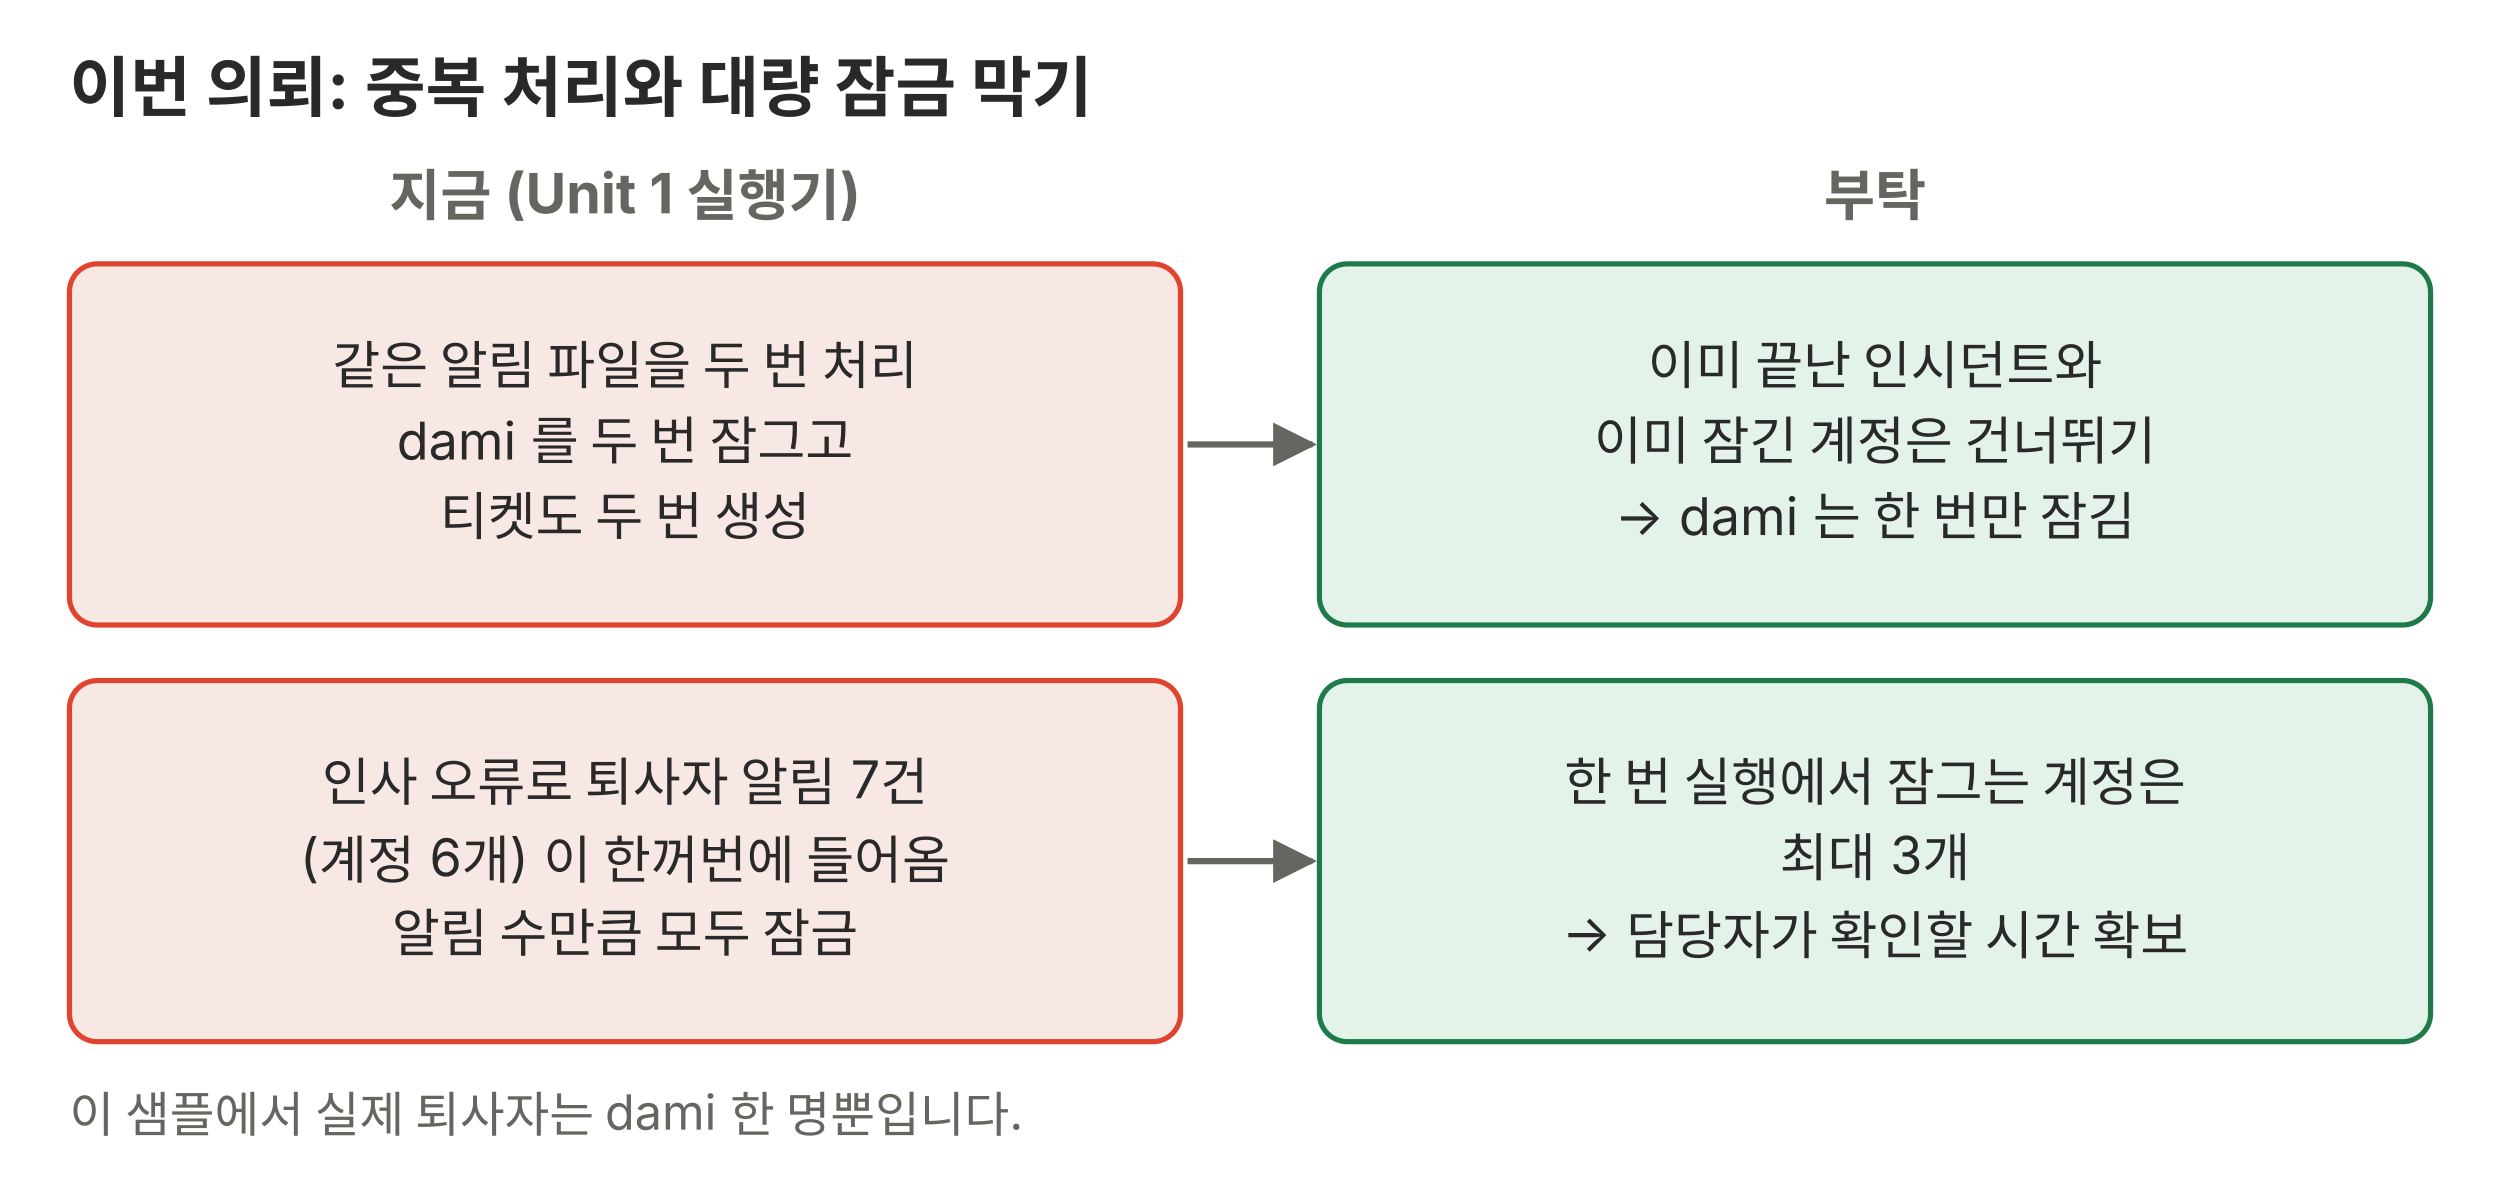
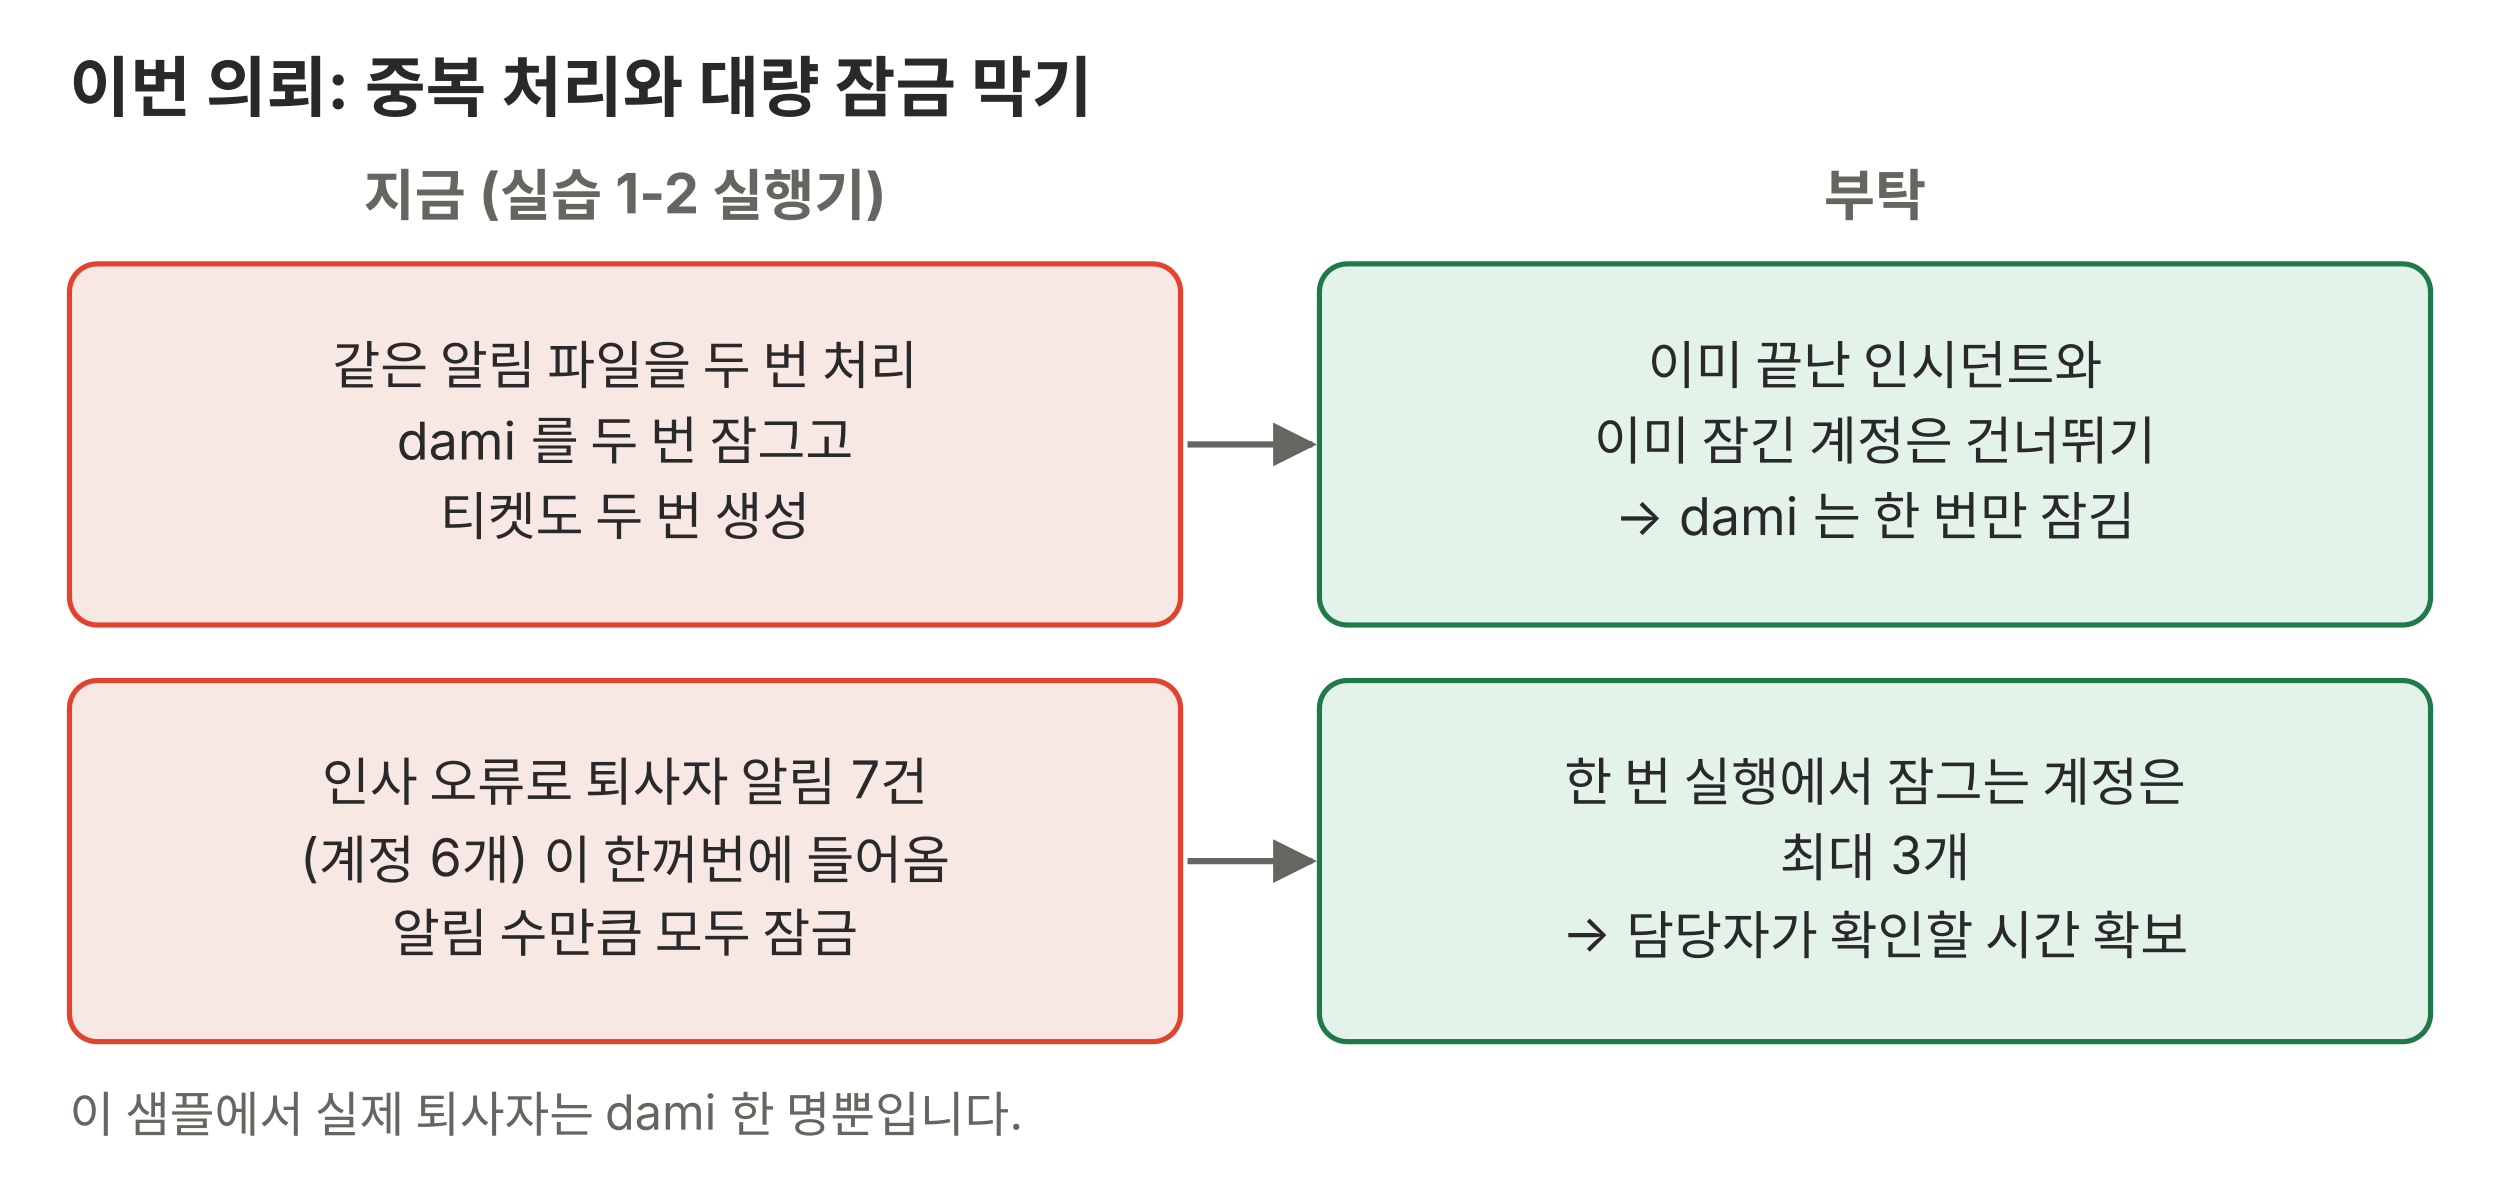
<svg xmlns="http://www.w3.org/2000/svg" viewBox="0 0 720 340" role="img">
  <defs>
    <marker id="a-p01" viewBox="0 0 10 10" refX="9" refY="5" markerWidth="7" markerHeight="7" orient="auto-start-reverse">
      <path d="M0,0 L10,5 L0,10 z" fill="#666660" />
    </marker>
  </defs>
  <g font-family="Pretendard, 'Noto Sans KR', -apple-system, 'Segoe UI', sans-serif">
    <text x="20" y="32" font-size="19" fill="#292929" font-weight="700">이번 의뢰: 중복 처리와 대량 잠금 막기</text>
-     <text x="180" y="62" font-size="16" fill="#666660" text-anchor="middle" font-weight="700">지금 (Unit 1 실행기)</text>
+     <text x="180" y="62" font-size="16" fill="#666660" text-anchor="middle" font-weight="700">지금 (실습 1-2 실행기)</text>
    <text x="540" y="62" font-size="16" fill="#666660" text-anchor="middle" font-weight="700">부탁</text>
    <rect x="20" y="76" width="320" height="104" rx="8" fill="#f8e8e3" stroke="#e0442e" stroke-width="1.5" />
    <text x="180" y="110.6" font-size="15" fill="#292929" text-anchor="middle">같은 알림 파일을 두 번 처리</text>
    <text x="180" y="132.35" font-size="15" fill="#292929" text-anchor="middle">dami 를 두 번 잠그고</text>
    <text x="180" y="154.1" font-size="15" fill="#292929" text-anchor="middle">티켓도 두 번 생성</text>
    <rect x="380" y="76" width="320" height="104" rx="8" fill="#e4f3ea" stroke="#1f7a4a" stroke-width="1.5" />
    <text x="540" y="110.6" font-size="15" fill="#292929" text-anchor="middle">이미 끝난 인시던트와</text>
    <text x="540" y="132.35" font-size="15" fill="#292929" text-anchor="middle">이미 잠긴 계정은 건너뛰기</text>
    <text x="540" y="154.1" font-size="15" fill="#292929" text-anchor="middle">→ dami 는 한 번만 잠김</text>
    <rect x="20" y="196" width="320" height="104" rx="8" fill="#f8e8e3" stroke="#e0442e" stroke-width="1.5" />
    <text x="180" y="230.6" font-size="15" fill="#292929" text-anchor="middle">인사 오류로 퇴사자 알림 7건</text>
    <text x="180" y="252.35" font-size="15" fill="#292929" text-anchor="middle">(계정 6개) 이 한꺼번에 들어옴</text>
    <text x="180" y="274.1" font-size="15" fill="#292929" text-anchor="middle">알림 수만큼 모두 잠금</text>
    <rect x="380" y="196" width="320" height="104" rx="8" fill="#e4f3ea" stroke="#1f7a4a" stroke-width="1.5" />
    <text x="540" y="230.6" font-size="15" fill="#292929" text-anchor="middle">한 번 실행에서 잠그는 계정은</text>
    <text x="540" y="252.35" font-size="15" fill="#292929" text-anchor="middle">최대 3개</text>
    <text x="540" y="274.1" font-size="15" fill="#292929" text-anchor="middle">→ 담당자가 확인할 시간 확보</text>
    <polyline points="342,128 378,128" fill="none" stroke="#666660" stroke-width="1.8" marker-end="url(#a-p01)" />
    <polyline points="342,248 378,248" fill="none" stroke="#666660" stroke-width="1.8" marker-end="url(#a-p01)" />
    <text x="20" y="326" font-size="14" fill="#666660">이 샘플에서 실제 퇴사자는 dami 한 명뿐입니다.</text>
  </g>
</svg>
